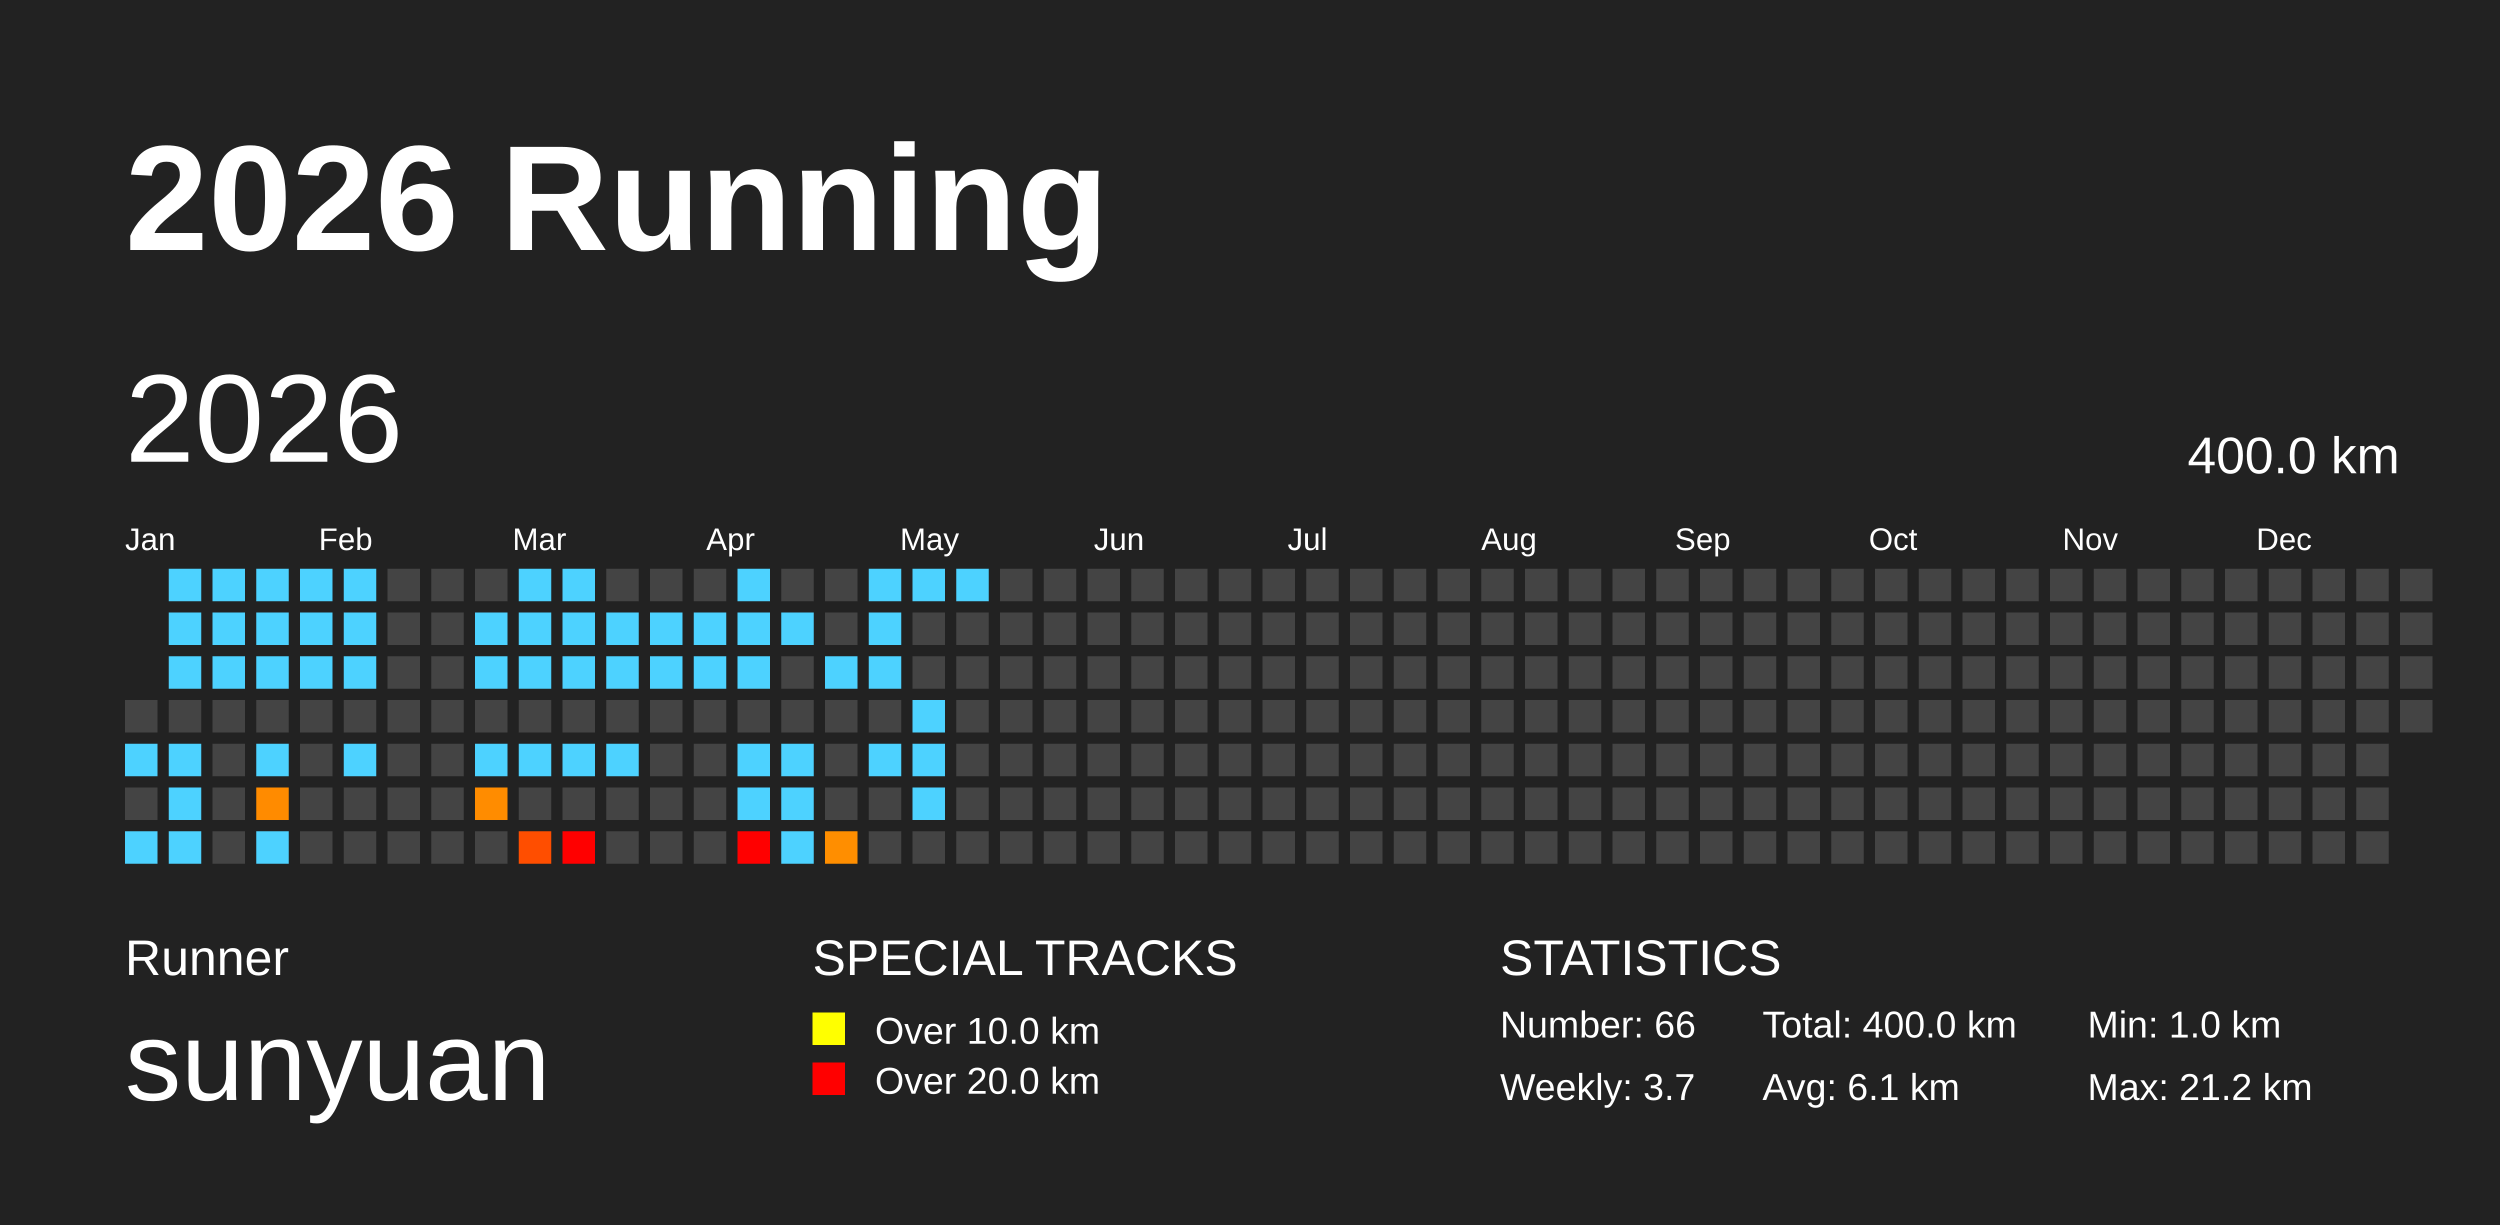
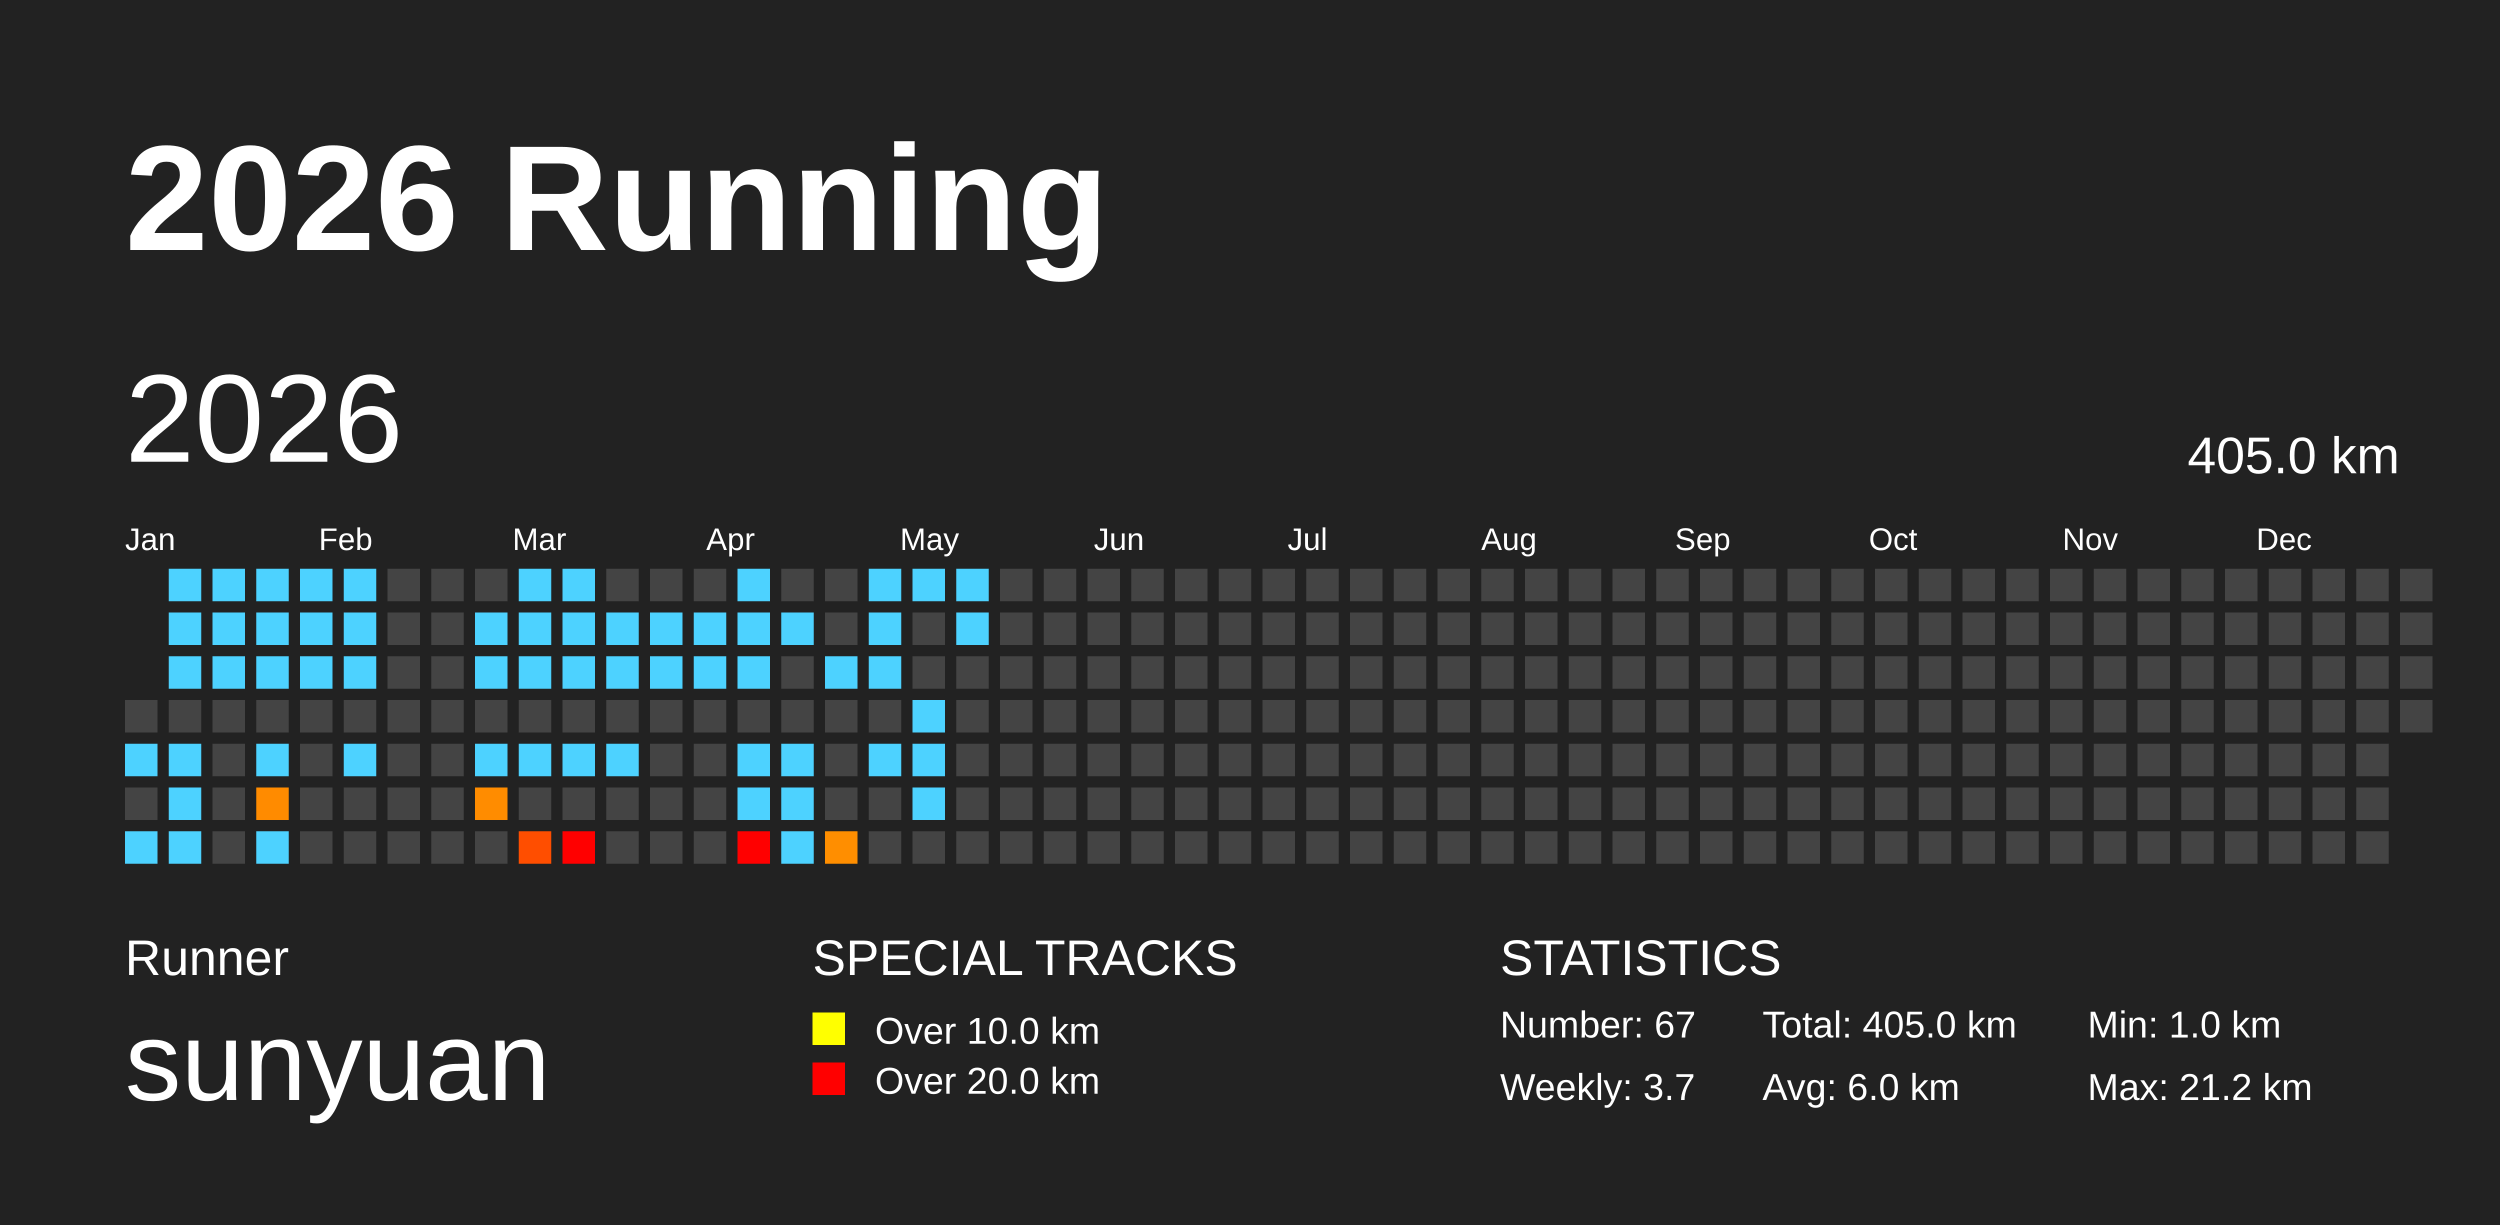
<svg xmlns="http://www.w3.org/2000/svg" baseProfile="full" height="98mm" version="1.1" viewBox="0,0,200,98" width="200mm">
  <defs />
  <rect fill="#222222" height="98" width="200" x="0" y="0" />
  <text fill="#FFFFFF" style="font-size:12px; font-family:Arial; font-weight:bold;" x="10" y="20">2026 Running</text>
  <text fill="#FFFFFF" style="font-size:4px; font-family:Arial" x="10" y="78">Runner</text>
  <text fill="#FFFFFF" style="font-size:9px; font-family:Arial" x="10" y="88">sunyuan</text>
  <text fill="#FFFFFF" style="font-size:4px; font-family:Arial" x="65" y="78">SPECIAL TRACKS</text>
  <rect fill="yellow" height="2.6" width="2.6" x="65" y="81" />
  <text fill="#FFFFFF" style="font-size:3px; font-family:Arial" x="70" y="83.5">Over 10.0 km</text>
  <rect fill="red" height="2.6" width="2.6" x="65" y="85" />
  <text fill="#FFFFFF" style="font-size:3px; font-family:Arial" x="70" y="87.5">Over 20.0 km</text>
  <text fill="#FFFFFF" style="font-size:4px; font-family:Arial" x="120" y="78">STATISTICS</text>
-   <text fill="#FFFFFF" style="font-size:3px; font-family:Arial" x="120" y="83">Number: 66</text>
+   <text fill="#FFFFFF" style="font-size:3px; font-family:Arial" x="120" y="83">Number: 67</text>
  <text fill="#FFFFFF" style="font-size:3px; font-family:Arial" x="120" y="88">Weekly: 3.7</text>
-   <text fill="#FFFFFF" style="font-size:3px; font-family:Arial" x="141" y="83">Total: 400.0 km</text>
-   <text fill="#FFFFFF" style="font-size:3px; font-family:Arial" x="141" y="88">Avg: 6.1 km</text>
+   <text fill="#FFFFFF" style="font-size:3px; font-family:Arial" x="141" y="83">Total: 405.0 km</text>
+   <text fill="#FFFFFF" style="font-size:3px; font-family:Arial" x="141" y="88">Avg: 6.0 km</text>
  <text fill="#FFFFFF" style="font-size:3px; font-family:Arial" x="167" y="83">Min: 1.0 km</text>
  <text fill="#FFFFFF" style="font-size:3px; font-family:Arial" x="167" y="88">Max: 21.2 km</text>
  <text dominant-baseline="hanging" fill="#FFFFFF" style="font-size:10.0px; font-family:Arial;" x="10" y="30">2026</text>
-   <text dominant-baseline="hanging" fill="#FFFFFF" style="font-size:4.125px; font-family:Arial;" x="175" y="35">400.0 km</text>
+   <text dominant-baseline="hanging" fill="#FFFFFF" style="font-size:4.125px; font-family:Arial;" x="175" y="35">405.0 km</text>
  <text fill="#FFFFFF" style="font-size:2.5px; font-family:Arial" x="10.0" y="44">Jan</text>
  <text fill="#FFFFFF" style="font-size:2.5px; font-family:Arial" x="25.5" y="44">Feb</text>
  <text fill="#FFFFFF" style="font-size:2.5px; font-family:Arial" x="41.0" y="44">Mar</text>
  <text fill="#FFFFFF" style="font-size:2.5px; font-family:Arial" x="56.5" y="44">Apr</text>
  <text fill="#FFFFFF" style="font-size:2.5px; font-family:Arial" x="72.0" y="44">May</text>
  <text fill="#FFFFFF" style="font-size:2.5px; font-family:Arial" x="87.5" y="44">Jun</text>
  <text fill="#FFFFFF" style="font-size:2.5px; font-family:Arial" x="103.0" y="44">Jul</text>
  <text fill="#FFFFFF" style="font-size:2.5px; font-family:Arial" x="118.5" y="44">Aug</text>
  <text fill="#FFFFFF" style="font-size:2.5px; font-family:Arial" x="134.0" y="44">Sep</text>
  <text fill="#FFFFFF" style="font-size:2.5px; font-family:Arial" x="149.5" y="44">Oct</text>
  <text fill="#FFFFFF" style="font-size:2.5px; font-family:Arial" x="165.0" y="44">Nov</text>
  <text fill="#FFFFFF" style="font-size:2.5px; font-family:Arial" x="180.5" y="44">Dec</text>
  <rect fill="#444444" height="2.6" width="2.6" x="10.0" y="56.0" />
  <rect fill="#4dd2ff" height="2.6" width="2.6" x="10.0" y="59.5" />
  <rect fill="#444444" height="2.6" width="2.6" x="10.0" y="63.0" />
  <rect fill="#4dd2ff" height="2.6" width="2.6" x="10.0" y="66.5" />
  <rect fill="#4dd2ff" height="2.6" width="2.6" x="13.5" y="45.5" />
  <rect fill="#4dd2ff" height="2.6" width="2.6" x="13.5" y="49.0" />
  <rect fill="#4dd2ff" height="2.6" width="2.6" x="13.5" y="52.5" />
  <rect fill="#444444" height="2.6" width="2.6" x="13.5" y="56.0" />
  <rect fill="#4dd2ff" height="2.6" width="2.6" x="13.5" y="59.5" />
  <rect fill="#4dd2ff" height="2.6" width="2.6" x="13.5" y="63.0" />
  <rect fill="#4dd2ff" height="2.6" width="2.6" x="13.5" y="66.5" />
  <rect fill="#4dd2ff" height="2.6" width="2.6" x="17.0" y="45.5" />
  <rect fill="#4dd2ff" height="2.6" width="2.6" x="17.0" y="49.0" />
  <rect fill="#4dd2ff" height="2.6" width="2.6" x="17.0" y="52.5" />
  <rect fill="#444444" height="2.6" width="2.6" x="17.0" y="56.0" />
  <rect fill="#444444" height="2.6" width="2.6" x="17.0" y="59.5" />
  <rect fill="#444444" height="2.6" width="2.6" x="17.0" y="63.0" />
  <rect fill="#444444" height="2.6" width="2.6" x="17.0" y="66.5" />
  <rect fill="#4dd2ff" height="2.6" width="2.6" x="20.5" y="45.5" />
  <rect fill="#4dd2ff" height="2.6" width="2.6" x="20.5" y="49.0" />
  <rect fill="#4dd2ff" height="2.6" width="2.6" x="20.5" y="52.5" />
  <rect fill="#444444" height="2.6" width="2.6" x="20.5" y="56.0" />
  <rect fill="#4dd2ff" height="2.6" width="2.6" x="20.5" y="59.5" />
  <rect fill="#ff8b00" height="2.6" width="2.6" x="20.5" y="63.0" />
  <rect fill="#4dd2ff" height="2.6" width="2.6" x="20.5" y="66.5" />
  <rect fill="#4dd2ff" height="2.6" width="2.6" x="24.0" y="45.5" />
  <rect fill="#4dd2ff" height="2.6" width="2.6" x="24.0" y="49.0" />
  <rect fill="#4dd2ff" height="2.6" width="2.6" x="24.0" y="52.5" />
  <rect fill="#444444" height="2.6" width="2.6" x="24.0" y="56.0" />
  <rect fill="#444444" height="2.6" width="2.6" x="24.0" y="59.5" />
  <rect fill="#444444" height="2.6" width="2.6" x="24.0" y="63.0" />
  <rect fill="#444444" height="2.6" width="2.6" x="24.0" y="66.5" />
  <rect fill="#4dd2ff" height="2.6" width="2.6" x="27.5" y="45.5" />
  <rect fill="#4dd2ff" height="2.6" width="2.6" x="27.5" y="49.0" />
  <rect fill="#4dd2ff" height="2.6" width="2.6" x="27.5" y="52.5" />
  <rect fill="#444444" height="2.6" width="2.6" x="27.5" y="56.0" />
  <rect fill="#4dd2ff" height="2.6" width="2.6" x="27.5" y="59.5" />
  <rect fill="#444444" height="2.6" width="2.6" x="27.5" y="63.0" />
  <rect fill="#444444" height="2.6" width="2.6" x="27.5" y="66.5" />
  <rect fill="#444444" height="2.6" width="2.6" x="31.0" y="45.5" />
  <rect fill="#444444" height="2.6" width="2.6" x="31.0" y="49.0" />
  <rect fill="#444444" height="2.6" width="2.6" x="31.0" y="52.5" />
  <rect fill="#444444" height="2.6" width="2.6" x="31.0" y="56.0" />
  <rect fill="#444444" height="2.6" width="2.6" x="31.0" y="59.5" />
  <rect fill="#444444" height="2.6" width="2.6" x="31.0" y="63.0" />
  <rect fill="#444444" height="2.6" width="2.6" x="31.0" y="66.5" />
  <rect fill="#444444" height="2.6" width="2.6" x="34.5" y="45.5" />
  <rect fill="#444444" height="2.6" width="2.6" x="34.5" y="49.0" />
  <rect fill="#444444" height="2.6" width="2.6" x="34.5" y="52.5" />
  <rect fill="#444444" height="2.6" width="2.6" x="34.5" y="56.0" />
  <rect fill="#444444" height="2.6" width="2.6" x="34.5" y="59.5" />
  <rect fill="#444444" height="2.6" width="2.6" x="34.5" y="63.0" />
  <rect fill="#444444" height="2.6" width="2.6" x="34.5" y="66.5" />
  <rect fill="#444444" height="2.6" width="2.6" x="38.0" y="45.5" />
  <rect fill="#4dd2ff" height="2.6" width="2.6" x="38.0" y="49.0" />
  <rect fill="#4dd2ff" height="2.6" width="2.6" x="38.0" y="52.5" />
  <rect fill="#444444" height="2.6" width="2.6" x="38.0" y="56.0" />
  <rect fill="#4dd2ff" height="2.6" width="2.6" x="38.0" y="59.5" />
  <rect fill="#ff8c00" height="2.6" width="2.6" x="38.0" y="63.0" />
  <rect fill="#444444" height="2.6" width="2.6" x="38.0" y="66.5" />
  <rect fill="#4dd2ff" height="2.6" width="2.6" x="41.5" y="45.5" />
  <rect fill="#4dd2ff" height="2.6" width="2.6" x="41.5" y="49.0" />
  <rect fill="#4dd2ff" height="2.6" width="2.6" x="41.5" y="52.5" />
  <rect fill="#444444" height="2.6" width="2.6" x="41.5" y="56.0" />
  <rect fill="#4dd2ff" height="2.6" width="2.6" x="41.5" y="59.5" />
  <rect fill="#444444" height="2.6" width="2.6" x="41.5" y="63.0" />
  <rect fill="#ff4e00" height="2.6" width="2.6" x="41.5" y="66.5" />
  <rect fill="#4dd2ff" height="2.6" width="2.6" x="45.0" y="45.5" />
  <rect fill="#4dd2ff" height="2.6" width="2.6" x="45.0" y="49.0" />
  <rect fill="#4dd2ff" height="2.6" width="2.6" x="45.0" y="52.5" />
  <rect fill="#444444" height="2.6" width="2.6" x="45.0" y="56.0" />
  <rect fill="#4dd2ff" height="2.6" width="2.6" x="45.0" y="59.5" />
  <rect fill="#444444" height="2.6" width="2.6" x="45.0" y="63.0" />
  <rect fill="red" height="2.6" width="2.6" x="45.0" y="66.5" />
  <rect fill="#444444" height="2.6" width="2.6" x="48.5" y="45.5" />
  <rect fill="#4dd2ff" height="2.6" width="2.6" x="48.5" y="49.0" />
  <rect fill="#4dd2ff" height="2.6" width="2.6" x="48.5" y="52.5" />
  <rect fill="#444444" height="2.6" width="2.6" x="48.5" y="56.0" />
  <rect fill="#4dd2ff" height="2.6" width="2.6" x="48.5" y="59.5" />
  <rect fill="#444444" height="2.6" width="2.6" x="48.5" y="63.0" />
  <rect fill="#444444" height="2.6" width="2.6" x="48.5" y="66.5" />
  <rect fill="#444444" height="2.6" width="2.6" x="52.0" y="45.5" />
  <rect fill="#4dd2ff" height="2.6" width="2.6" x="52.0" y="49.0" />
  <rect fill="#4dd2ff" height="2.6" width="2.6" x="52.0" y="52.5" />
  <rect fill="#444444" height="2.6" width="2.6" x="52.0" y="56.0" />
  <rect fill="#444444" height="2.6" width="2.6" x="52.0" y="59.5" />
  <rect fill="#444444" height="2.6" width="2.6" x="52.0" y="63.0" />
  <rect fill="#444444" height="2.6" width="2.6" x="52.0" y="66.5" />
  <rect fill="#444444" height="2.6" width="2.6" x="55.5" y="45.5" />
  <rect fill="#4dd2ff" height="2.6" width="2.6" x="55.5" y="49.0" />
  <rect fill="#4dd2ff" height="2.6" width="2.6" x="55.5" y="52.5" />
  <rect fill="#444444" height="2.6" width="2.6" x="55.5" y="56.0" />
  <rect fill="#444444" height="2.6" width="2.6" x="55.5" y="59.5" />
  <rect fill="#444444" height="2.6" width="2.6" x="55.5" y="63.0" />
  <rect fill="#444444" height="2.6" width="2.6" x="55.5" y="66.5" />
  <rect fill="#4dd2ff" height="2.6" width="2.6" x="59.0" y="45.5" />
  <rect fill="#4dd2ff" height="2.6" width="2.6" x="59.0" y="49.0" />
  <rect fill="#4dd2ff" height="2.6" width="2.6" x="59.0" y="52.5" />
  <rect fill="#444444" height="2.6" width="2.6" x="59.0" y="56.0" />
  <rect fill="#4dd2ff" height="2.6" width="2.6" x="59.0" y="59.5" />
  <rect fill="#4dd2ff" height="2.6" width="2.6" x="59.0" y="63.0" />
  <rect fill="red" height="2.6" width="2.6" x="59.0" y="66.5" />
  <rect fill="#444444" height="2.6" width="2.6" x="62.5" y="45.5" />
  <rect fill="#4dd2ff" height="2.6" width="2.6" x="62.5" y="49.0" />
  <rect fill="#444444" height="2.6" width="2.6" x="62.5" y="52.5" />
  <rect fill="#444444" height="2.6" width="2.6" x="62.5" y="56.0" />
  <rect fill="#4dd2ff" height="2.6" width="2.6" x="62.5" y="59.5" />
  <rect fill="#4dd2ff" height="2.6" width="2.6" x="62.5" y="63.0" />
  <rect fill="#4dd2ff" height="2.6" width="2.6" x="62.5" y="66.5" />
  <rect fill="#444444" height="2.6" width="2.6" x="66.0" y="45.5" />
  <rect fill="#444444" height="2.6" width="2.6" x="66.0" y="49.0" />
  <rect fill="#4dd2ff" height="2.6" width="2.6" x="66.0" y="52.5" />
  <rect fill="#444444" height="2.6" width="2.6" x="66.0" y="56.0" />
  <rect fill="#444444" height="2.6" width="2.6" x="66.0" y="59.5" />
  <rect fill="#444444" height="2.6" width="2.6" x="66.0" y="63.0" />
  <rect fill="#ff8e00" height="2.6" width="2.6" x="66.0" y="66.5" />
  <rect fill="#4dd2ff" height="2.6" width="2.6" x="69.5" y="45.5" />
  <rect fill="#4dd2ff" height="2.6" width="2.6" x="69.5" y="49.0" />
  <rect fill="#4dd2ff" height="2.6" width="2.6" x="69.5" y="52.5" />
  <rect fill="#444444" height="2.6" width="2.6" x="69.5" y="56.0" />
  <rect fill="#4dd2ff" height="2.6" width="2.6" x="69.5" y="59.5" />
  <rect fill="#444444" height="2.6" width="2.6" x="69.5" y="63.0" />
  <rect fill="#444444" height="2.6" width="2.6" x="69.5" y="66.5" />
  <rect fill="#4dd2ff" height="2.6" width="2.6" x="73.0" y="45.5" />
  <rect fill="#444444" height="2.6" width="2.6" x="73.0" y="49.0" />
  <rect fill="#444444" height="2.6" width="2.6" x="73.0" y="52.5" />
  <rect fill="#4dd2ff" height="2.6" width="2.6" x="73.0" y="56.0" />
  <rect fill="#4dd2ff" height="2.6" width="2.6" x="73.0" y="59.5" />
  <rect fill="#4dd2ff" height="2.6" width="2.6" x="73.0" y="63.0" />
  <rect fill="#444444" height="2.6" width="2.6" x="73.0" y="66.5" />
  <rect fill="#4dd2ff" height="2.6" width="2.6" x="76.5" y="45.5" />
-   <rect fill="#444444" height="2.6" width="2.6" x="76.5" y="49.0" />
+   <rect fill="#4dd2ff" height="2.6" width="2.6" x="76.5" y="49.0" />
  <rect fill="#444444" height="2.6" width="2.6" x="76.5" y="52.5" />
  <rect fill="#444444" height="2.6" width="2.6" x="76.5" y="56.0" />
  <rect fill="#444444" height="2.6" width="2.6" x="76.5" y="59.5" />
  <rect fill="#444444" height="2.6" width="2.6" x="76.5" y="63.0" />
  <rect fill="#444444" height="2.6" width="2.6" x="76.5" y="66.5" />
  <rect fill="#444444" height="2.6" width="2.6" x="80.0" y="45.5" />
  <rect fill="#444444" height="2.6" width="2.6" x="80.0" y="49.0" />
  <rect fill="#444444" height="2.6" width="2.6" x="80.0" y="52.5" />
  <rect fill="#444444" height="2.6" width="2.6" x="80.0" y="56.0" />
  <rect fill="#444444" height="2.6" width="2.6" x="80.0" y="59.5" />
  <rect fill="#444444" height="2.6" width="2.6" x="80.0" y="63.0" />
  <rect fill="#444444" height="2.6" width="2.6" x="80.0" y="66.5" />
  <rect fill="#444444" height="2.6" width="2.6" x="83.5" y="45.5" />
  <rect fill="#444444" height="2.6" width="2.6" x="83.5" y="49.0" />
  <rect fill="#444444" height="2.6" width="2.6" x="83.5" y="52.5" />
  <rect fill="#444444" height="2.6" width="2.6" x="83.5" y="56.0" />
  <rect fill="#444444" height="2.6" width="2.6" x="83.5" y="59.5" />
  <rect fill="#444444" height="2.6" width="2.6" x="83.5" y="63.0" />
  <rect fill="#444444" height="2.6" width="2.6" x="83.5" y="66.5" />
  <rect fill="#444444" height="2.6" width="2.6" x="87.0" y="45.5" />
  <rect fill="#444444" height="2.6" width="2.6" x="87.0" y="49.0" />
  <rect fill="#444444" height="2.6" width="2.6" x="87.0" y="52.5" />
  <rect fill="#444444" height="2.6" width="2.6" x="87.0" y="56.0" />
  <rect fill="#444444" height="2.6" width="2.6" x="87.0" y="59.5" />
  <rect fill="#444444" height="2.6" width="2.6" x="87.0" y="63.0" />
  <rect fill="#444444" height="2.6" width="2.6" x="87.0" y="66.5" />
  <rect fill="#444444" height="2.6" width="2.6" x="90.5" y="45.5" />
  <rect fill="#444444" height="2.6" width="2.6" x="90.5" y="49.0" />
  <rect fill="#444444" height="2.6" width="2.6" x="90.5" y="52.5" />
  <rect fill="#444444" height="2.6" width="2.6" x="90.5" y="56.0" />
  <rect fill="#444444" height="2.6" width="2.6" x="90.5" y="59.5" />
  <rect fill="#444444" height="2.6" width="2.6" x="90.5" y="63.0" />
  <rect fill="#444444" height="2.6" width="2.6" x="90.5" y="66.5" />
  <rect fill="#444444" height="2.6" width="2.6" x="94.0" y="45.5" />
  <rect fill="#444444" height="2.6" width="2.6" x="94.0" y="49.0" />
  <rect fill="#444444" height="2.6" width="2.6" x="94.0" y="52.5" />
  <rect fill="#444444" height="2.6" width="2.6" x="94.0" y="56.0" />
  <rect fill="#444444" height="2.6" width="2.6" x="94.0" y="59.5" />
  <rect fill="#444444" height="2.6" width="2.6" x="94.0" y="63.0" />
  <rect fill="#444444" height="2.6" width="2.6" x="94.0" y="66.5" />
  <rect fill="#444444" height="2.6" width="2.6" x="97.5" y="45.5" />
  <rect fill="#444444" height="2.6" width="2.6" x="97.5" y="49.0" />
  <rect fill="#444444" height="2.6" width="2.6" x="97.5" y="52.5" />
  <rect fill="#444444" height="2.6" width="2.6" x="97.5" y="56.0" />
  <rect fill="#444444" height="2.6" width="2.6" x="97.5" y="59.5" />
  <rect fill="#444444" height="2.6" width="2.6" x="97.5" y="63.0" />
  <rect fill="#444444" height="2.6" width="2.6" x="97.5" y="66.5" />
  <rect fill="#444444" height="2.6" width="2.6" x="101.0" y="45.5" />
  <rect fill="#444444" height="2.6" width="2.6" x="101.0" y="49.0" />
  <rect fill="#444444" height="2.6" width="2.6" x="101.0" y="52.5" />
  <rect fill="#444444" height="2.6" width="2.6" x="101.0" y="56.0" />
  <rect fill="#444444" height="2.6" width="2.6" x="101.0" y="59.5" />
  <rect fill="#444444" height="2.6" width="2.6" x="101.0" y="63.0" />
  <rect fill="#444444" height="2.6" width="2.6" x="101.0" y="66.5" />
  <rect fill="#444444" height="2.6" width="2.6" x="104.5" y="45.5" />
  <rect fill="#444444" height="2.6" width="2.6" x="104.5" y="49.0" />
  <rect fill="#444444" height="2.6" width="2.6" x="104.5" y="52.5" />
  <rect fill="#444444" height="2.6" width="2.6" x="104.5" y="56.0" />
  <rect fill="#444444" height="2.6" width="2.6" x="104.5" y="59.5" />
  <rect fill="#444444" height="2.6" width="2.6" x="104.5" y="63.0" />
  <rect fill="#444444" height="2.6" width="2.6" x="104.5" y="66.5" />
  <rect fill="#444444" height="2.6" width="2.6" x="108.0" y="45.5" />
  <rect fill="#444444" height="2.6" width="2.6" x="108.0" y="49.0" />
  <rect fill="#444444" height="2.6" width="2.6" x="108.0" y="52.5" />
  <rect fill="#444444" height="2.6" width="2.6" x="108.0" y="56.0" />
  <rect fill="#444444" height="2.6" width="2.6" x="108.0" y="59.5" />
  <rect fill="#444444" height="2.6" width="2.6" x="108.0" y="63.0" />
  <rect fill="#444444" height="2.6" width="2.6" x="108.0" y="66.5" />
  <rect fill="#444444" height="2.6" width="2.6" x="111.5" y="45.5" />
  <rect fill="#444444" height="2.6" width="2.6" x="111.5" y="49.0" />
  <rect fill="#444444" height="2.6" width="2.6" x="111.5" y="52.5" />
  <rect fill="#444444" height="2.6" width="2.6" x="111.5" y="56.0" />
  <rect fill="#444444" height="2.6" width="2.6" x="111.5" y="59.5" />
  <rect fill="#444444" height="2.6" width="2.6" x="111.5" y="63.0" />
  <rect fill="#444444" height="2.6" width="2.6" x="111.5" y="66.5" />
  <rect fill="#444444" height="2.6" width="2.6" x="115.0" y="45.5" />
  <rect fill="#444444" height="2.6" width="2.6" x="115.0" y="49.0" />
  <rect fill="#444444" height="2.6" width="2.6" x="115.0" y="52.5" />
  <rect fill="#444444" height="2.6" width="2.6" x="115.0" y="56.0" />
  <rect fill="#444444" height="2.6" width="2.6" x="115.0" y="59.5" />
  <rect fill="#444444" height="2.6" width="2.6" x="115.0" y="63.0" />
  <rect fill="#444444" height="2.6" width="2.6" x="115.0" y="66.5" />
  <rect fill="#444444" height="2.6" width="2.6" x="118.5" y="45.5" />
  <rect fill="#444444" height="2.6" width="2.6" x="118.5" y="49.0" />
  <rect fill="#444444" height="2.6" width="2.6" x="118.5" y="52.5" />
  <rect fill="#444444" height="2.6" width="2.6" x="118.5" y="56.0" />
  <rect fill="#444444" height="2.6" width="2.6" x="118.5" y="59.5" />
  <rect fill="#444444" height="2.6" width="2.6" x="118.5" y="63.0" />
  <rect fill="#444444" height="2.6" width="2.6" x="118.5" y="66.5" />
  <rect fill="#444444" height="2.6" width="2.6" x="122.0" y="45.5" />
  <rect fill="#444444" height="2.6" width="2.6" x="122.0" y="49.0" />
  <rect fill="#444444" height="2.6" width="2.6" x="122.0" y="52.5" />
  <rect fill="#444444" height="2.6" width="2.6" x="122.0" y="56.0" />
  <rect fill="#444444" height="2.6" width="2.6" x="122.0" y="59.5" />
  <rect fill="#444444" height="2.6" width="2.6" x="122.0" y="63.0" />
  <rect fill="#444444" height="2.6" width="2.6" x="122.0" y="66.5" />
  <rect fill="#444444" height="2.6" width="2.6" x="125.5" y="45.5" />
  <rect fill="#444444" height="2.6" width="2.6" x="125.5" y="49.0" />
  <rect fill="#444444" height="2.6" width="2.6" x="125.5" y="52.5" />
  <rect fill="#444444" height="2.6" width="2.6" x="125.5" y="56.0" />
  <rect fill="#444444" height="2.6" width="2.6" x="125.5" y="59.5" />
  <rect fill="#444444" height="2.6" width="2.6" x="125.5" y="63.0" />
  <rect fill="#444444" height="2.6" width="2.6" x="125.5" y="66.5" />
  <rect fill="#444444" height="2.6" width="2.6" x="129.0" y="45.5" />
  <rect fill="#444444" height="2.6" width="2.6" x="129.0" y="49.0" />
  <rect fill="#444444" height="2.6" width="2.6" x="129.0" y="52.5" />
  <rect fill="#444444" height="2.6" width="2.6" x="129.0" y="56.0" />
  <rect fill="#444444" height="2.6" width="2.6" x="129.0" y="59.5" />
  <rect fill="#444444" height="2.6" width="2.6" x="129.0" y="63.0" />
  <rect fill="#444444" height="2.6" width="2.6" x="129.0" y="66.5" />
  <rect fill="#444444" height="2.6" width="2.6" x="132.5" y="45.5" />
  <rect fill="#444444" height="2.6" width="2.6" x="132.5" y="49.0" />
  <rect fill="#444444" height="2.6" width="2.6" x="132.5" y="52.5" />
  <rect fill="#444444" height="2.6" width="2.6" x="132.5" y="56.0" />
  <rect fill="#444444" height="2.6" width="2.6" x="132.5" y="59.5" />
  <rect fill="#444444" height="2.6" width="2.6" x="132.5" y="63.0" />
  <rect fill="#444444" height="2.6" width="2.6" x="132.5" y="66.5" />
  <rect fill="#444444" height="2.6" width="2.6" x="136.0" y="45.5" />
  <rect fill="#444444" height="2.6" width="2.6" x="136.0" y="49.0" />
  <rect fill="#444444" height="2.6" width="2.6" x="136.0" y="52.5" />
  <rect fill="#444444" height="2.6" width="2.6" x="136.0" y="56.0" />
  <rect fill="#444444" height="2.6" width="2.6" x="136.0" y="59.5" />
  <rect fill="#444444" height="2.6" width="2.6" x="136.0" y="63.0" />
  <rect fill="#444444" height="2.6" width="2.6" x="136.0" y="66.5" />
  <rect fill="#444444" height="2.6" width="2.6" x="139.5" y="45.5" />
  <rect fill="#444444" height="2.6" width="2.6" x="139.5" y="49.0" />
  <rect fill="#444444" height="2.6" width="2.6" x="139.5" y="52.5" />
  <rect fill="#444444" height="2.6" width="2.6" x="139.5" y="56.0" />
  <rect fill="#444444" height="2.6" width="2.6" x="139.5" y="59.5" />
  <rect fill="#444444" height="2.6" width="2.6" x="139.5" y="63.0" />
  <rect fill="#444444" height="2.6" width="2.6" x="139.5" y="66.5" />
  <rect fill="#444444" height="2.6" width="2.6" x="143.0" y="45.5" />
  <rect fill="#444444" height="2.6" width="2.6" x="143.0" y="49.0" />
  <rect fill="#444444" height="2.6" width="2.6" x="143.0" y="52.5" />
  <rect fill="#444444" height="2.6" width="2.6" x="143.0" y="56.0" />
  <rect fill="#444444" height="2.6" width="2.6" x="143.0" y="59.5" />
  <rect fill="#444444" height="2.6" width="2.6" x="143.0" y="63.0" />
  <rect fill="#444444" height="2.6" width="2.6" x="143.0" y="66.5" />
  <rect fill="#444444" height="2.6" width="2.6" x="146.5" y="45.5" />
  <rect fill="#444444" height="2.6" width="2.6" x="146.5" y="49.0" />
  <rect fill="#444444" height="2.6" width="2.6" x="146.5" y="52.5" />
  <rect fill="#444444" height="2.6" width="2.6" x="146.5" y="56.0" />
  <rect fill="#444444" height="2.6" width="2.6" x="146.5" y="59.5" />
  <rect fill="#444444" height="2.6" width="2.6" x="146.5" y="63.0" />
  <rect fill="#444444" height="2.6" width="2.6" x="146.5" y="66.5" />
  <rect fill="#444444" height="2.6" width="2.6" x="150.0" y="45.5" />
  <rect fill="#444444" height="2.6" width="2.6" x="150.0" y="49.0" />
  <rect fill="#444444" height="2.6" width="2.6" x="150.0" y="52.5" />
  <rect fill="#444444" height="2.6" width="2.6" x="150.0" y="56.0" />
  <rect fill="#444444" height="2.6" width="2.6" x="150.0" y="59.5" />
  <rect fill="#444444" height="2.6" width="2.6" x="150.0" y="63.0" />
  <rect fill="#444444" height="2.6" width="2.6" x="150.0" y="66.5" />
  <rect fill="#444444" height="2.6" width="2.6" x="153.5" y="45.5" />
  <rect fill="#444444" height="2.6" width="2.6" x="153.5" y="49.0" />
  <rect fill="#444444" height="2.6" width="2.6" x="153.5" y="52.5" />
  <rect fill="#444444" height="2.6" width="2.6" x="153.5" y="56.0" />
  <rect fill="#444444" height="2.6" width="2.6" x="153.5" y="59.5" />
  <rect fill="#444444" height="2.6" width="2.6" x="153.5" y="63.0" />
  <rect fill="#444444" height="2.6" width="2.6" x="153.5" y="66.5" />
  <rect fill="#444444" height="2.6" width="2.6" x="157.0" y="45.5" />
  <rect fill="#444444" height="2.6" width="2.6" x="157.0" y="49.0" />
  <rect fill="#444444" height="2.6" width="2.6" x="157.0" y="52.5" />
  <rect fill="#444444" height="2.6" width="2.6" x="157.0" y="56.0" />
  <rect fill="#444444" height="2.6" width="2.6" x="157.0" y="59.5" />
  <rect fill="#444444" height="2.6" width="2.6" x="157.0" y="63.0" />
  <rect fill="#444444" height="2.6" width="2.6" x="157.0" y="66.5" />
  <rect fill="#444444" height="2.6" width="2.6" x="160.5" y="45.5" />
  <rect fill="#444444" height="2.6" width="2.6" x="160.5" y="49.0" />
  <rect fill="#444444" height="2.6" width="2.6" x="160.5" y="52.5" />
  <rect fill="#444444" height="2.6" width="2.6" x="160.5" y="56.0" />
  <rect fill="#444444" height="2.6" width="2.6" x="160.5" y="59.5" />
  <rect fill="#444444" height="2.6" width="2.6" x="160.5" y="63.0" />
  <rect fill="#444444" height="2.6" width="2.6" x="160.5" y="66.5" />
  <rect fill="#444444" height="2.6" width="2.6" x="164.0" y="45.5" />
  <rect fill="#444444" height="2.6" width="2.6" x="164.0" y="49.0" />
  <rect fill="#444444" height="2.6" width="2.6" x="164.0" y="52.5" />
  <rect fill="#444444" height="2.6" width="2.6" x="164.0" y="56.0" />
  <rect fill="#444444" height="2.6" width="2.6" x="164.0" y="59.5" />
  <rect fill="#444444" height="2.6" width="2.6" x="164.0" y="63.0" />
  <rect fill="#444444" height="2.6" width="2.6" x="164.0" y="66.5" />
  <rect fill="#444444" height="2.6" width="2.6" x="167.5" y="45.5" />
  <rect fill="#444444" height="2.6" width="2.6" x="167.5" y="49.0" />
  <rect fill="#444444" height="2.6" width="2.6" x="167.5" y="52.5" />
  <rect fill="#444444" height="2.6" width="2.6" x="167.5" y="56.0" />
  <rect fill="#444444" height="2.6" width="2.6" x="167.5" y="59.5" />
  <rect fill="#444444" height="2.6" width="2.6" x="167.5" y="63.0" />
  <rect fill="#444444" height="2.6" width="2.6" x="167.5" y="66.5" />
  <rect fill="#444444" height="2.6" width="2.6" x="171.0" y="45.5" />
  <rect fill="#444444" height="2.6" width="2.6" x="171.0" y="49.0" />
  <rect fill="#444444" height="2.6" width="2.6" x="171.0" y="52.5" />
  <rect fill="#444444" height="2.6" width="2.6" x="171.0" y="56.0" />
  <rect fill="#444444" height="2.6" width="2.6" x="171.0" y="59.5" />
  <rect fill="#444444" height="2.6" width="2.6" x="171.0" y="63.0" />
  <rect fill="#444444" height="2.6" width="2.6" x="171.0" y="66.5" />
  <rect fill="#444444" height="2.6" width="2.6" x="174.5" y="45.5" />
  <rect fill="#444444" height="2.6" width="2.6" x="174.5" y="49.0" />
  <rect fill="#444444" height="2.6" width="2.6" x="174.5" y="52.5" />
  <rect fill="#444444" height="2.6" width="2.6" x="174.5" y="56.0" />
  <rect fill="#444444" height="2.6" width="2.6" x="174.5" y="59.5" />
  <rect fill="#444444" height="2.6" width="2.6" x="174.5" y="63.0" />
  <rect fill="#444444" height="2.6" width="2.6" x="174.5" y="66.5" />
  <rect fill="#444444" height="2.6" width="2.6" x="178.0" y="45.5" />
  <rect fill="#444444" height="2.6" width="2.6" x="178.0" y="49.0" />
  <rect fill="#444444" height="2.6" width="2.6" x="178.0" y="52.5" />
  <rect fill="#444444" height="2.6" width="2.6" x="178.0" y="56.0" />
  <rect fill="#444444" height="2.6" width="2.6" x="178.0" y="59.5" />
  <rect fill="#444444" height="2.6" width="2.6" x="178.0" y="63.0" />
  <rect fill="#444444" height="2.6" width="2.6" x="178.0" y="66.5" />
  <rect fill="#444444" height="2.6" width="2.6" x="181.5" y="45.5" />
  <rect fill="#444444" height="2.6" width="2.6" x="181.5" y="49.0" />
  <rect fill="#444444" height="2.6" width="2.6" x="181.5" y="52.5" />
  <rect fill="#444444" height="2.6" width="2.6" x="181.5" y="56.0" />
  <rect fill="#444444" height="2.6" width="2.6" x="181.5" y="59.5" />
  <rect fill="#444444" height="2.6" width="2.6" x="181.5" y="63.0" />
  <rect fill="#444444" height="2.6" width="2.6" x="181.5" y="66.5" />
  <rect fill="#444444" height="2.6" width="2.6" x="185.0" y="45.5" />
  <rect fill="#444444" height="2.6" width="2.6" x="185.0" y="49.0" />
  <rect fill="#444444" height="2.6" width="2.6" x="185.0" y="52.5" />
  <rect fill="#444444" height="2.6" width="2.6" x="185.0" y="56.0" />
  <rect fill="#444444" height="2.6" width="2.6" x="185.0" y="59.5" />
  <rect fill="#444444" height="2.6" width="2.6" x="185.0" y="63.0" />
  <rect fill="#444444" height="2.6" width="2.6" x="185.0" y="66.5" />
  <rect fill="#444444" height="2.6" width="2.6" x="188.5" y="45.5" />
  <rect fill="#444444" height="2.6" width="2.6" x="188.5" y="49.0" />
  <rect fill="#444444" height="2.6" width="2.6" x="188.5" y="52.5" />
  <rect fill="#444444" height="2.6" width="2.6" x="188.5" y="56.0" />
  <rect fill="#444444" height="2.6" width="2.6" x="188.5" y="59.5" />
  <rect fill="#444444" height="2.6" width="2.6" x="188.5" y="63.0" />
  <rect fill="#444444" height="2.6" width="2.6" x="188.5" y="66.5" />
  <rect fill="#444444" height="2.6" width="2.6" x="192.0" y="45.5" />
  <rect fill="#444444" height="2.6" width="2.6" x="192.0" y="49.0" />
  <rect fill="#444444" height="2.6" width="2.6" x="192.0" y="52.5" />
  <rect fill="#444444" height="2.6" width="2.6" x="192.0" y="56.0" />
</svg>
